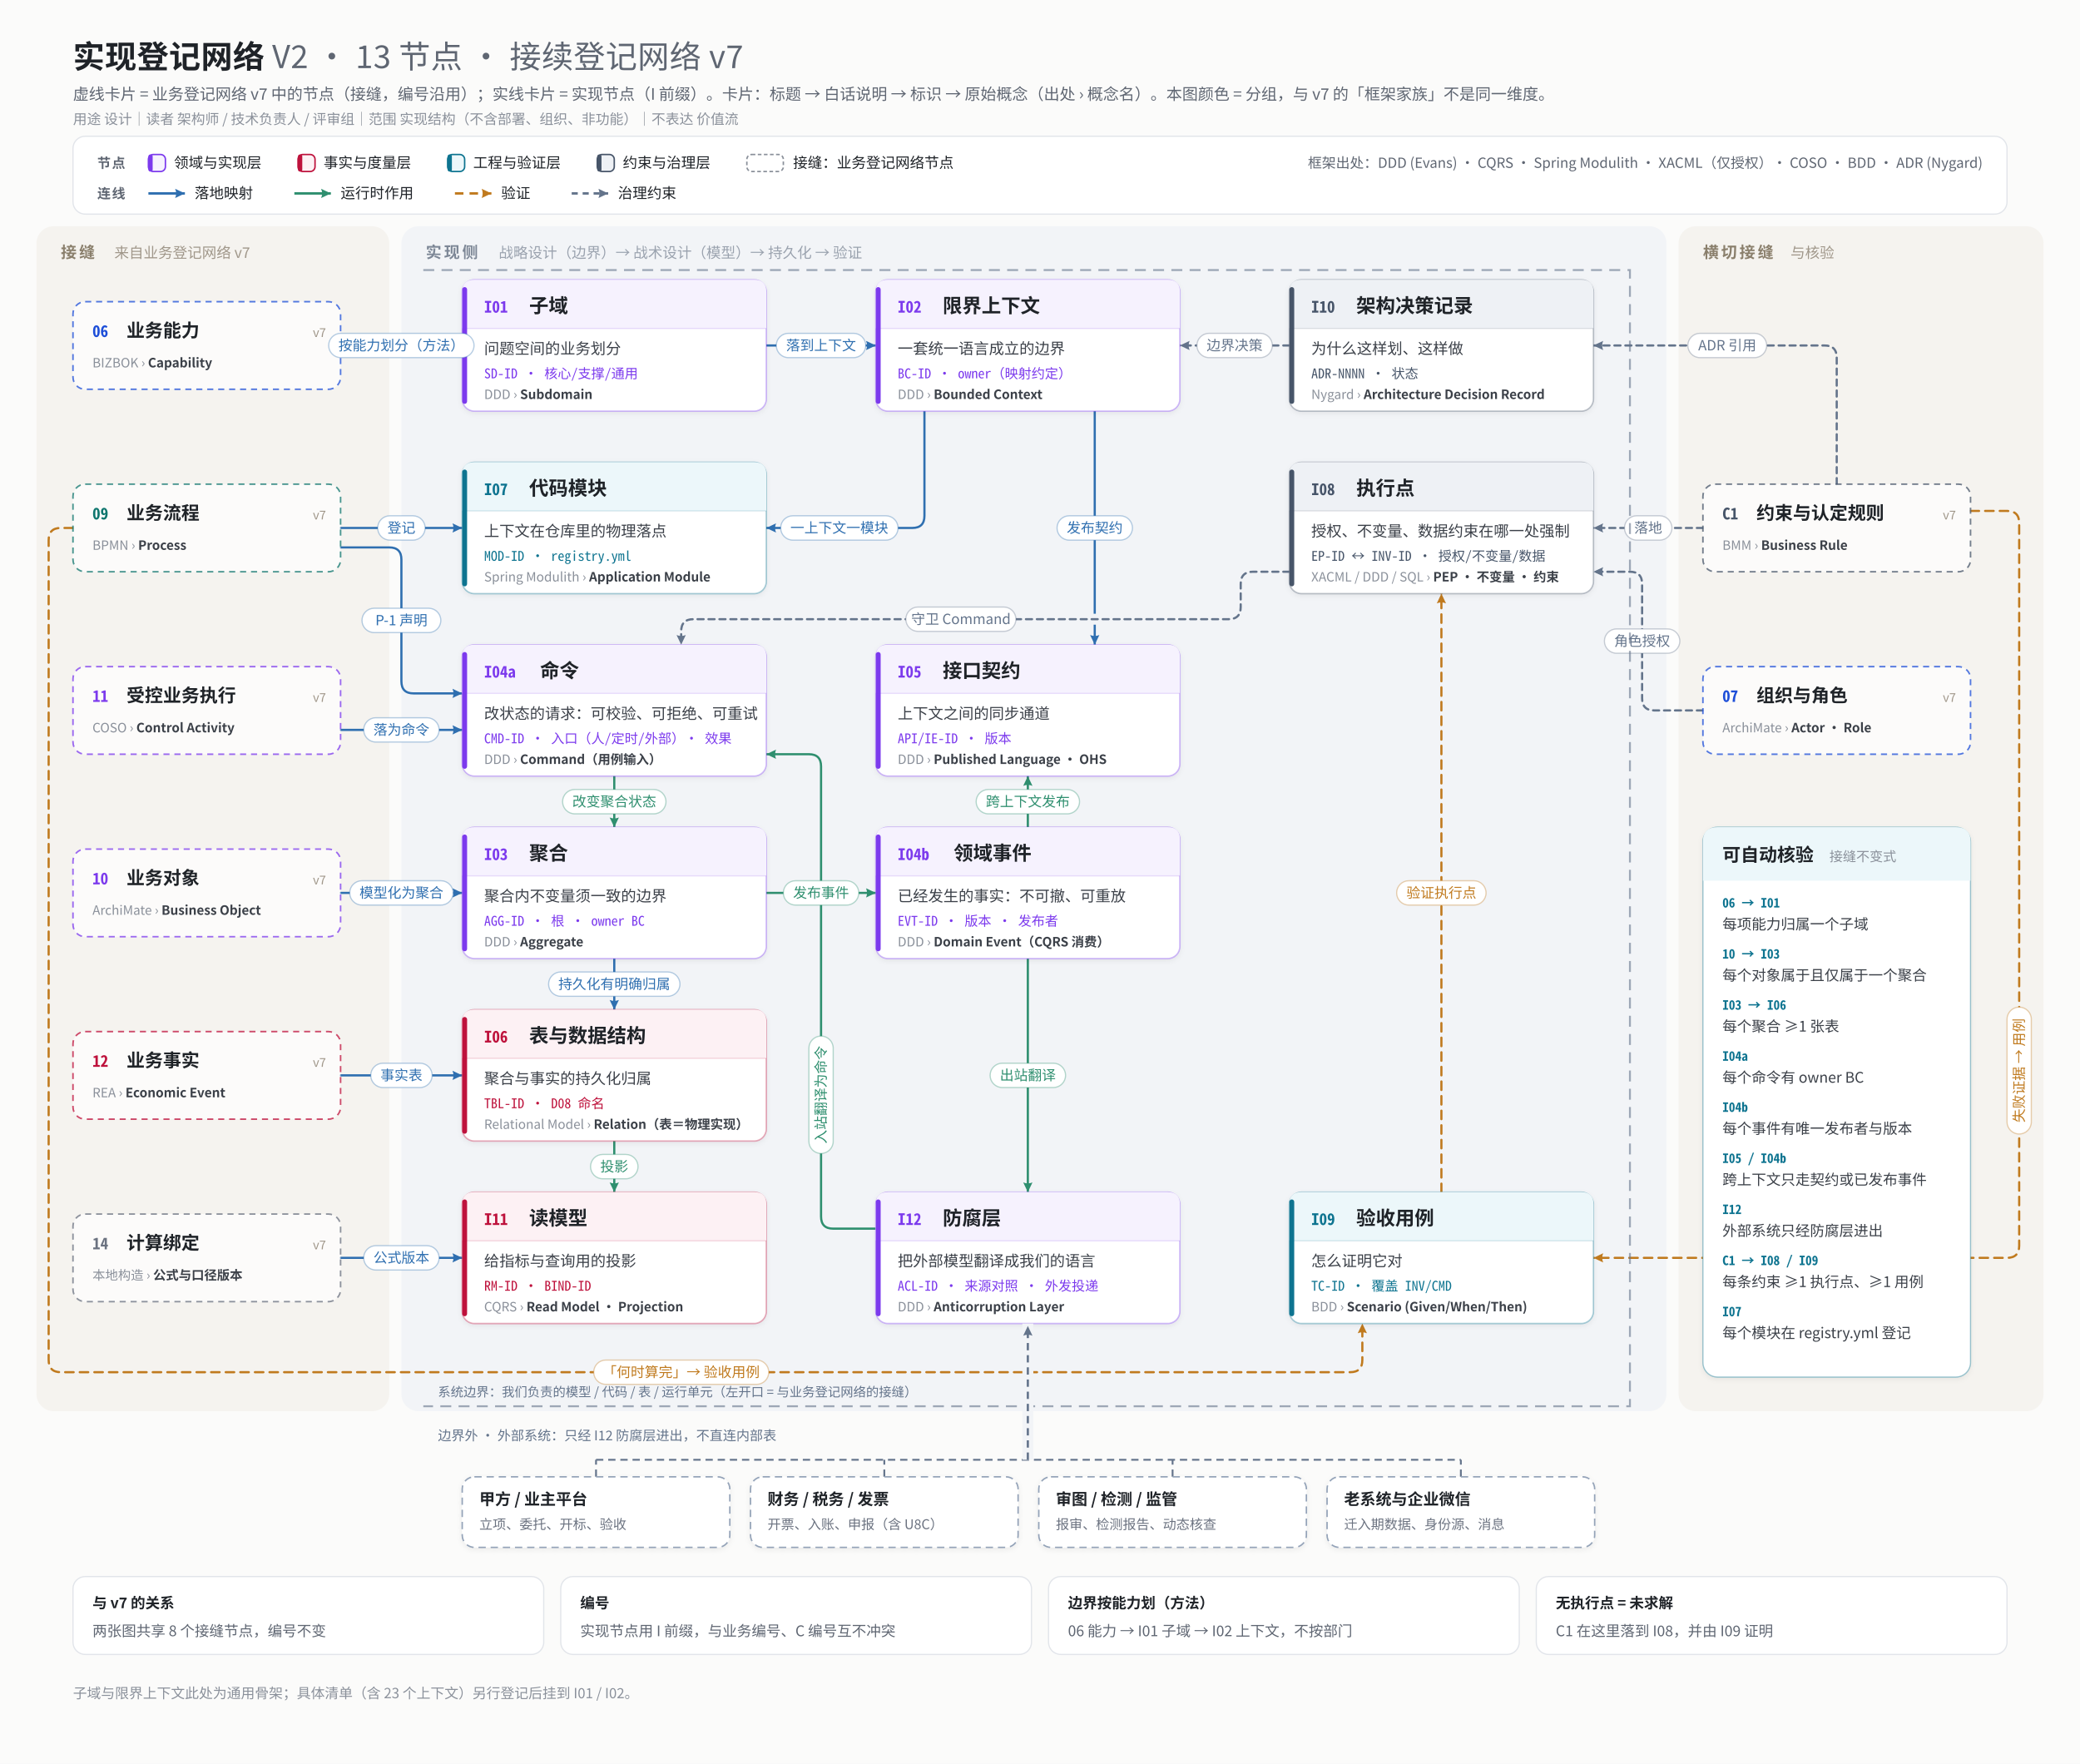
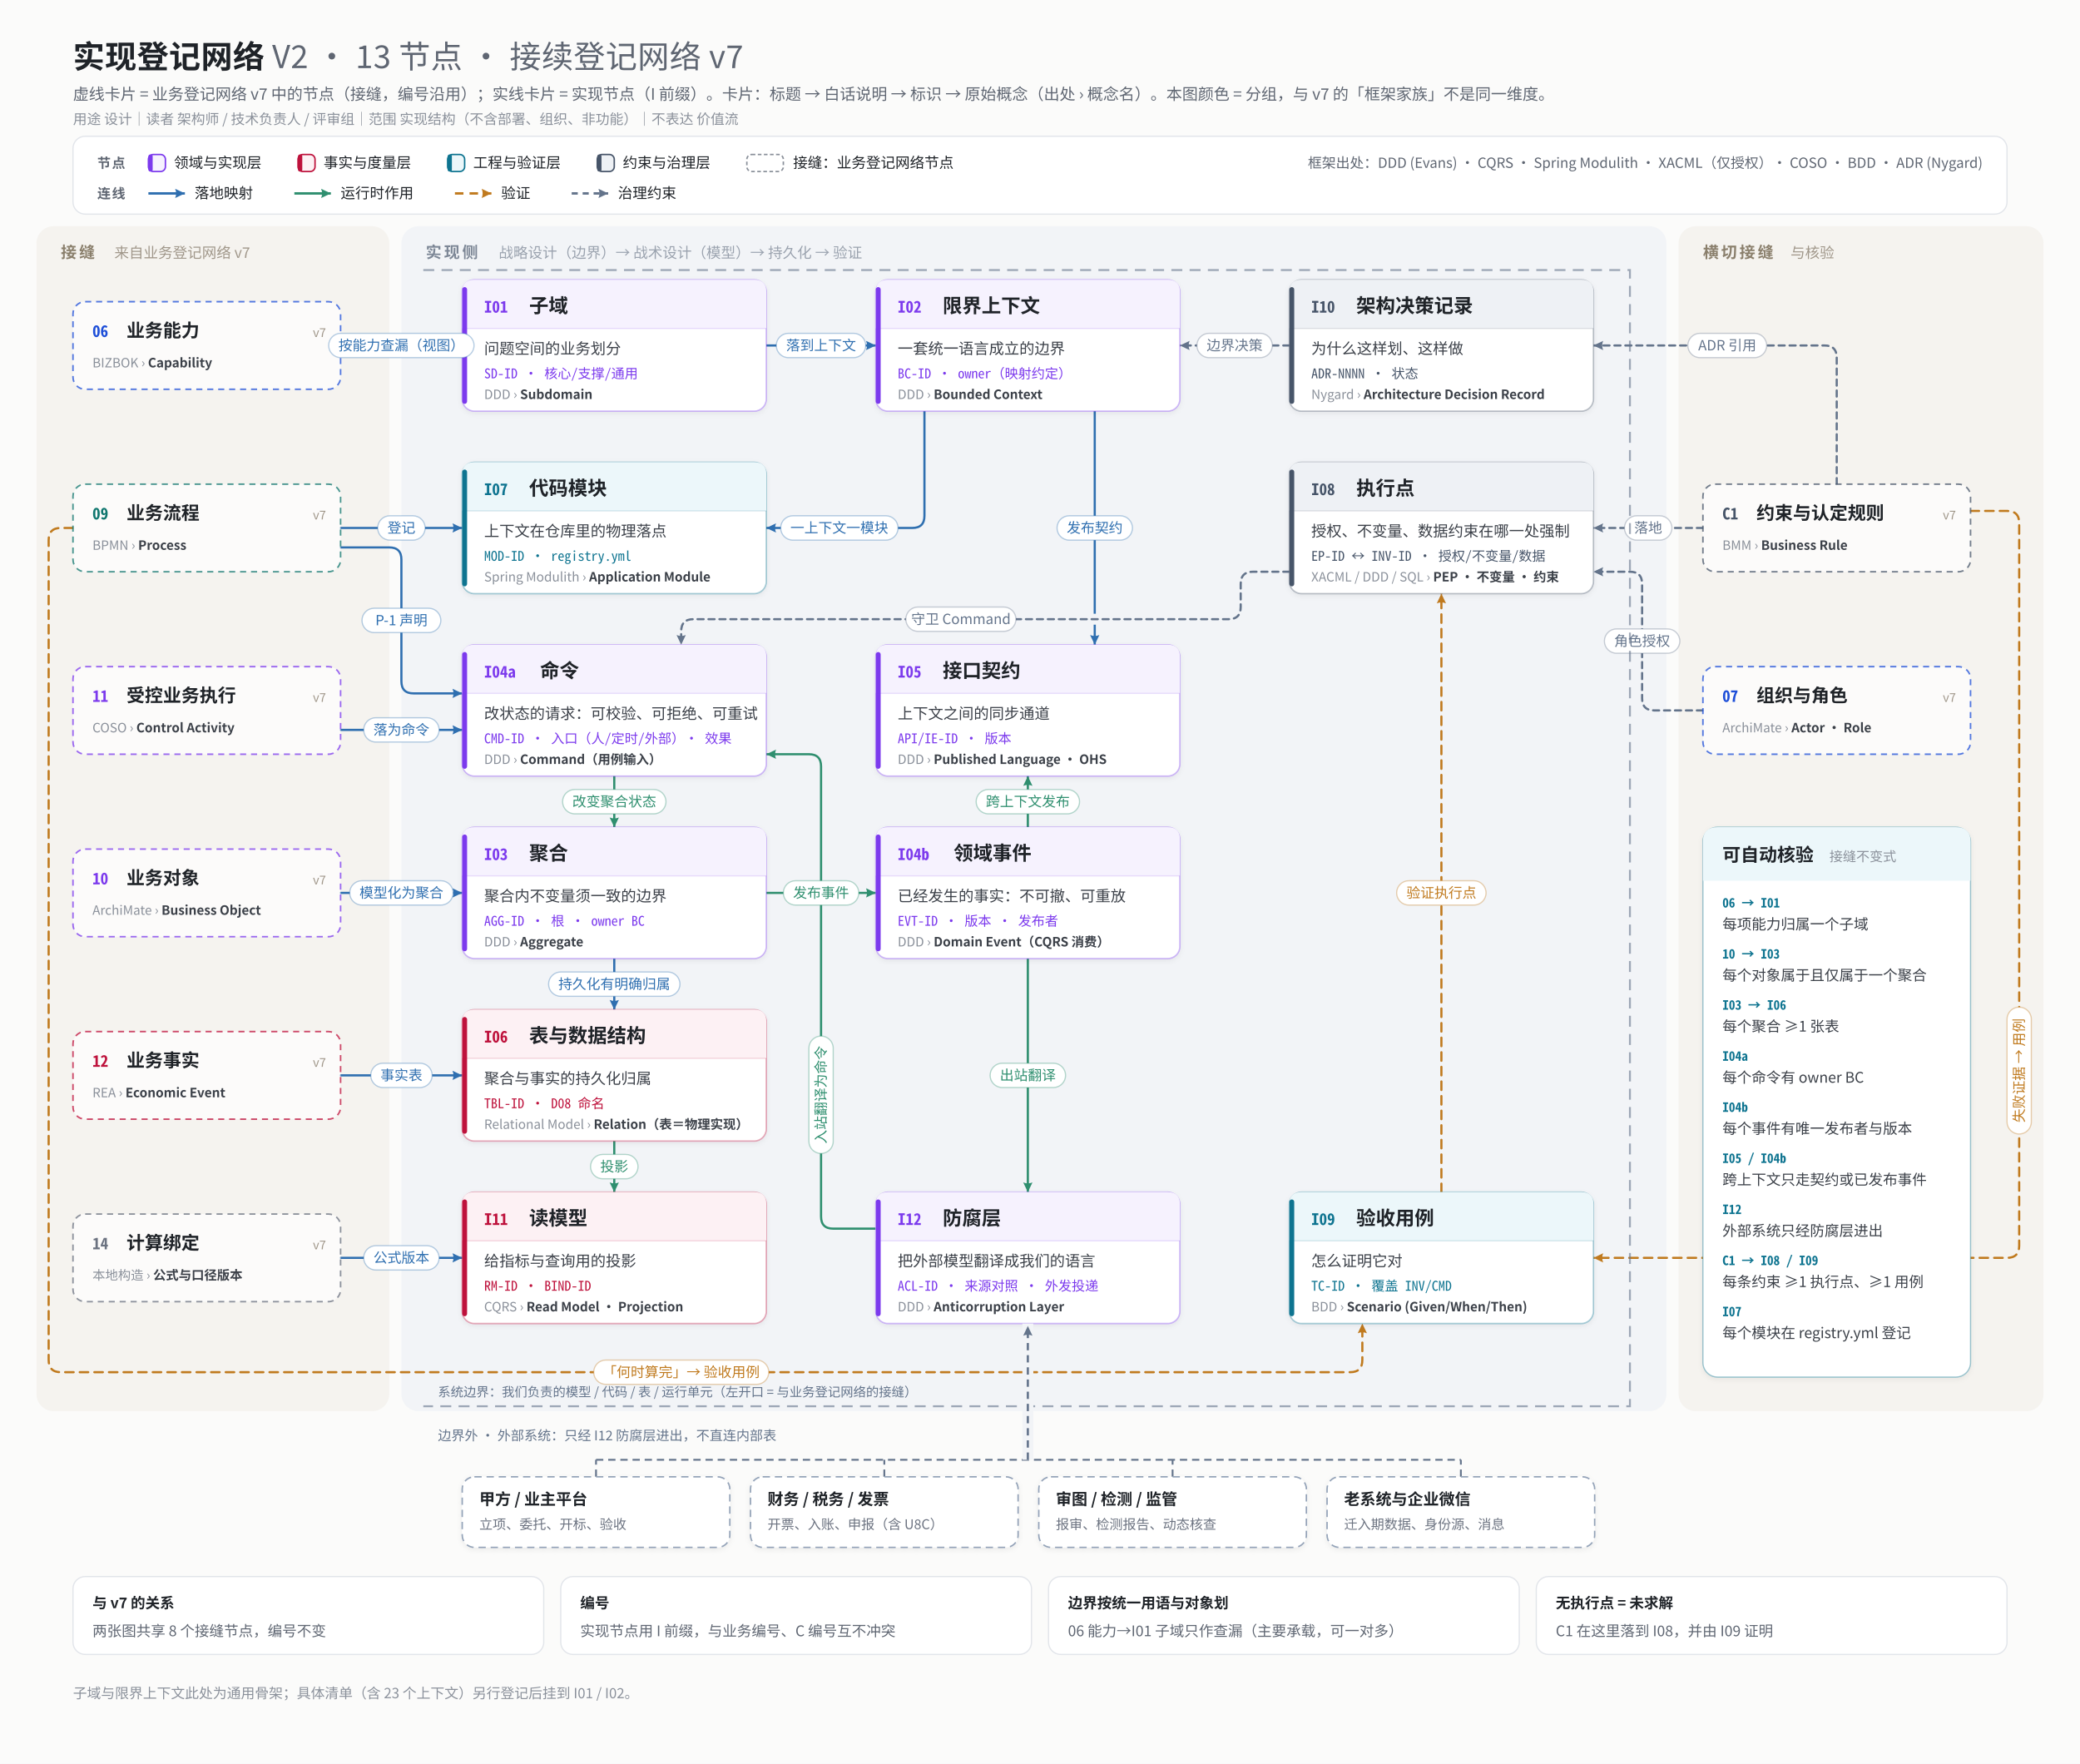
<svg xmlns="http://www.w3.org/2000/svg" width="1710" height="1450" viewBox="0 0 1710 1450" font-family="-apple-system, 'PingFang SC', 'Noto Sans CJK SC', 'Helvetica Neue', Arial, sans-serif">
  <defs>
    <marker id="ar-value" markerWidth="10" markerHeight="10" refX="9" refY="5" orient="auto" markerUnits="userSpaceOnUse">
      <path d="M1,1.2 L9,5 L1,8.8 Q2.6,5 1,1.2 z" fill="#2f6fb0" />
    </marker>
    <marker id="ar-exec" markerWidth="10" markerHeight="10" refX="9" refY="5" orient="auto" markerUnits="userSpaceOnUse">
      <path d="M1,1.2 L9,5 L1,8.8 Q2.6,5 1,1.2 z" fill="#2f8f6f" />
    </marker>
    <marker id="ar-evid" markerWidth="10" markerHeight="10" refX="9" refY="5" orient="auto" markerUnits="userSpaceOnUse">
      <path d="M1,1.2 L9,5 L1,8.8 Q2.6,5 1,1.2 z" fill="#c07a1e" />
    </marker>
    <marker id="ar-gov" markerWidth="10" markerHeight="10" refX="9" refY="5" orient="auto" markerUnits="userSpaceOnUse">
      <path d="M1,1.2 L9,5 L1,8.8 Q2.6,5 1,1.2 z" fill="#64748b" />
    </marker>
    <filter id="sh" x="-10%" y="-10%" width="120%" height="140%">
      <feDropShadow dx="0" dy="1.5" stdDeviation="2.2" flood-color="#1f2328" flood-opacity="0.07" />
    </filter>
  </defs>
  <rect width="1710" height="1450" fill="#fbfbfa" />
  <text x="60" y="56" font-size="26" font-weight="700" fill="#1f2328" letter-spacing="0.3">实现登记网络 <tspan fill="#5f6672" font-weight="500">V2 · 13 节点 · 接续登记网络 v7</tspan>
  </text>
  <text x="60" y="82" font-size="13" fill="#5f6672">虚线卡片 = 业务登记网络 v7 中的节点（接缝，编号沿用）；实线卡片 = 实现节点（I 前缀）。卡片：标题 → 白话说明 → 标识 → 原始概念（出处 › 概念名）。本图颜色 = 分组，与 v7 的「框架家族」不是同一维度。</text>
  <text x="60" y="102" font-size="11.5" fill="#8a909a">用途 设计｜读者 架构师 / 技术负责人 / 评审组｜范围 实现结构（不含部署、组织、非功能）｜不表达 价值流</text>
  <rect x="60" y="112" width="1590" height="64" rx="10" fill="#ffffff" stroke="#e2e5ea" />
  <text x="80" y="138" font-size="11" font-weight="600" fill="#5f6672" letter-spacing="1">节点</text>
  <rect x="122" y="127" width="14" height="14" rx="4" fill="#f6f2fe" stroke="#7c3aed" stroke-width="1.2" />
  <rect x="122" y="127" width="3.5" height="14" rx="1.5" fill="#7c3aed" />
  <text x="143" y="138" font-size="12" fill="#1f2328">领域与实现层</text>
  <rect x="245" y="127" width="14" height="14" rx="4" fill="#fdf1f4" stroke="#be123c" stroke-width="1.2" />
  <rect x="245" y="127" width="3.5" height="14" rx="1.5" fill="#be123c" />
  <text x="266" y="138" font-size="12" fill="#1f2328">事实与度量层</text>
  <rect x="368" y="127" width="14" height="14" rx="4" fill="#ecf7fa" stroke="#0e7490" stroke-width="1.2" />
  <rect x="368" y="127" width="3.5" height="14" rx="1.5" fill="#0e7490" />
  <text x="389" y="138" font-size="12" fill="#1f2328">工程与验证层</text>
  <rect x="491" y="127" width="14" height="14" rx="4" fill="#eef1f5" stroke="#475569" stroke-width="1.2" />
  <rect x="491" y="127" width="3.5" height="14" rx="1.5" fill="#475569" />
  <text x="512" y="138" font-size="12" fill="#1f2328">约束与治理层</text>
  <rect x="614" y="127" width="30" height="14" rx="4" fill="#ffffff" stroke="#8a909a" stroke-width="1.2" stroke-dasharray="3 2" />
  <text x="652" y="138" font-size="12" fill="#1f2328">接缝：业务登记网络节点</text>
  <text x="80" y="163" font-size="11" font-weight="600" fill="#5f6672" letter-spacing="1">连线</text>
  <line x1="122" y1="159" x2="152" y2="159" stroke="#2f6fb0" stroke-width="2" stroke-dasharray="" marker-end="url(#ar-value)" />
  <text x="160" y="163" font-size="12" fill="#1f2328">落地映射</text>
  <line x1="242" y1="159" x2="272" y2="159" stroke="#2f8f6f" stroke-width="2" stroke-dasharray="" marker-end="url(#ar-exec)" />
  <text x="280" y="163" font-size="12" fill="#1f2328">运行时作用</text>
  <line x1="374" y1="159" x2="404" y2="159" stroke="#c07a1e" stroke-width="2" stroke-dasharray="7 5" marker-end="url(#ar-evid)" />
  <text x="412" y="163" font-size="12" fill="#1f2328">验证</text>
  <line x1="470" y1="159" x2="500" y2="159" stroke="#64748b" stroke-width="2" stroke-dasharray="5 4" marker-end="url(#ar-gov)" />
  <text x="508" y="163" font-size="12" fill="#1f2328">治理约束</text>
  <text x="1630" y="138" font-size="11.5" fill="#5f6672" text-anchor="end">框架出处：DDD (Evans) · CQRS · Spring Modulith · XACML（仅授权）· COSO · BDD · ADR (Nygard)</text>
  <rect x="30" y="186" width="290" height="974" rx="14" fill="#f5f3ef" />
  <rect x="330" y="186" width="1040" height="974" rx="14" fill="#f2f4f7" />
  <rect x="1380" y="186" width="300" height="974" rx="14" fill="#f5f3ef" />
  <text x="50" y="212" font-size="13" font-weight="700" fill="#8a7f6c" letter-spacing="2">接缝</text>
  <text x="94" y="212" font-size="12" fill="#a0978a">来自业务登记网络 v7</text>
  <text x="350" y="212" font-size="13" font-weight="700" fill="#7d8796" letter-spacing="2">实现侧</text>
  <text x="410" y="212" font-size="12" fill="#9aa2ae">战略设计（边界）→ 战术设计（模型）→ 持久化 → 验证</text>
  <text x="1400" y="212" font-size="13" font-weight="700" fill="#8a7f6c" letter-spacing="2">横切接缝</text>
  <text x="1472" y="212" font-size="12" fill="#a0978a">与核验</text>
  <path d="M 280 284 L 380 284" fill="none" stroke="#2f6fb0" stroke-width="1.8" stroke-dasharray="" stroke-linecap="round" marker-end="url(#ar-value)" />
  <path d="M 630 284 L 720 284" fill="none" stroke="#2f6fb0" stroke-width="1.8" stroke-dasharray="" stroke-linecap="round" marker-end="url(#ar-value)" />
  <path d="M 1060 284 L 970 284" fill="none" stroke="#64748b" stroke-width="1.8" stroke-dasharray="5 4" stroke-linecap="round" marker-end="url(#ar-gov)" />
  <path d="M 1510 398 L 1510.0 294.0 Q 1510 284 1500.0 284.0 L 1310 284" fill="none" stroke="#64748b" stroke-width="1.8" stroke-dasharray="5 4" stroke-linecap="round" marker-end="url(#ar-gov)" />
  <path d="M 760 338 L 760.0 424.0 Q 760 434 750.0 434.0 L 630 434" fill="none" stroke="#2f6fb0" stroke-width="1.8" stroke-dasharray="" stroke-linecap="round" marker-end="url(#ar-value)" />
  <path d="M 280 434 L 380 434" fill="none" stroke="#2f6fb0" stroke-width="1.8" stroke-dasharray="" stroke-linecap="round" marker-end="url(#ar-value)" />
  <path d="M 900 338 L 900 530" fill="none" stroke="#2f6fb0" stroke-width="1.8" stroke-dasharray="" stroke-linecap="round" marker-end="url(#ar-value)" />
  <path d="M 280 450 L 320.0 450.0 Q 330 450 330.0 460.0 L 330.0 560.0 Q 330 570 340.0 570.0 L 380 570" fill="none" stroke="#2f6fb0" stroke-width="1.8" stroke-dasharray="" stroke-linecap="round" marker-end="url(#ar-value)" />
  <path d="M 280 600 L 380 600" fill="none" stroke="#2f6fb0" stroke-width="1.8" stroke-dasharray="" stroke-linecap="round" marker-end="url(#ar-value)" />
  <path d="M 845 680 L 845 638" fill="none" stroke="#2f8f6f" stroke-width="1.8" stroke-dasharray="" stroke-linecap="round" marker-end="url(#ar-exec)" />
  <path d="M 1060 470 L 1030.0 470.0 Q 1020 470 1020.0 480.0 L 1020.0 499.0 Q 1020 509 1010.0 509.0 L 570.0 509.0 Q 560 509 560.0 519.0 L 560 530" fill="none" stroke="#f2f4f7" stroke-width="9" />
  <path d="M 1060 470 L 1030.0 470.0 Q 1020 470 1020.0 480.0 L 1020.0 499.0 Q 1020 509 1010.0 509.0 L 570.0 509.0 Q 560 509 560.0 519.0 L 560 530" fill="none" stroke="#64748b" stroke-width="1.8" stroke-dasharray="5 4" stroke-linecap="round" marker-end="url(#ar-gov)" />
  <path d="M 1400 434 L 1310 434" fill="none" stroke="#64748b" stroke-width="1.8" stroke-dasharray="5 4" stroke-linecap="round" marker-end="url(#ar-gov)" />
  <path d="M 1400 584 L 1360.0 584.0 Q 1350 584 1350.0 574.0 L 1350.0 480.0 Q 1350 470 1340.0 470.0 L 1310 470" fill="none" stroke="#64748b" stroke-width="1.8" stroke-dasharray="5 4" stroke-linecap="round" marker-end="url(#ar-gov)" />
  <path d="M 505 638 L 505 680" fill="none" stroke="#2f8f6f" stroke-width="1.8" stroke-dasharray="" stroke-linecap="round" marker-end="url(#ar-exec)" />
  <path d="M 280 734 L 380 734" fill="none" stroke="#2f6fb0" stroke-width="1.8" stroke-dasharray="" stroke-linecap="round" marker-end="url(#ar-value)" />
  <path d="M 630 734 L 720 734" fill="none" stroke="#2f8f6f" stroke-width="1.8" stroke-dasharray="" stroke-linecap="round" marker-end="url(#ar-exec)" />
  <path d="M 505 788 L 505 830" fill="none" stroke="#2f6fb0" stroke-width="1.8" stroke-dasharray="" stroke-linecap="round" marker-end="url(#ar-value)" />
  <path d="M 280 884 L 380 884" fill="none" stroke="#2f6fb0" stroke-width="1.8" stroke-dasharray="" stroke-linecap="round" marker-end="url(#ar-value)" />
  <path d="M 505 938 L 505 980" fill="none" stroke="#2f8f6f" stroke-width="1.8" stroke-dasharray="" stroke-linecap="round" marker-end="url(#ar-exec)" />
  <path d="M 280 1034 L 380 1034" fill="none" stroke="#2f6fb0" stroke-width="1.8" stroke-dasharray="" stroke-linecap="round" marker-end="url(#ar-value)" />
  <path d="M 845 788 L 845 980" fill="none" stroke="#2f8f6f" stroke-width="1.8" stroke-dasharray="" stroke-linecap="round" marker-end="url(#ar-exec)" />
  <path d="M 720 1010 L 685.0 1010.0 Q 675 1010 675.0 1000.0 L 675.0 630.0 Q 675 620 665.0 620.0 L 630 620" fill="none" stroke="#f2f4f7" stroke-width="9" />
  <path d="M 720 1010 L 685.0 1010.0 Q 675 1010 675.0 1000.0 L 675.0 630.0 Q 675 620 665.0 620.0 L 630 620" fill="none" stroke="#2f8f6f" stroke-width="1.8" stroke-dasharray="" stroke-linecap="round" marker-end="url(#ar-exec)" />
  <path d="M 1185 980 L 1185 488" fill="none" stroke="#c07a1e" stroke-width="1.8" stroke-dasharray="7 5" stroke-linecap="round" marker-end="url(#ar-evid)" />
  <path d="M 1620 420 L 1650.0 420.0 Q 1660 420 1660.0 430.0 L 1660.0 1024.0 Q 1660 1034 1650.0 1034.0 L 1310 1034" fill="none" stroke="#c07a1e" stroke-width="1.8" stroke-dasharray="7 5" stroke-linecap="round" marker-end="url(#ar-evid)" />
  <path d="M 60 434 L 50.0 434.0 Q 40 434 40.0 444.0 L 40.0 1118.0 Q 40 1128 50.0 1128.0 L 1110.0 1128.0 Q 1120 1128 1120.0 1118.0 L 1120 1088" fill="none" stroke="#c07a1e" stroke-width="1.8" stroke-dasharray="7 5" stroke-linecap="round" marker-end="url(#ar-evid)" />
  <g filter="url(#sh)">
    <rect x="380" y="230" width="250" height="108" rx="10" fill="#ffffff" stroke="#7c3aed" stroke-opacity="0.35" stroke-width="1.2" />
  </g>
  <path d="M 390 230 H 620 Q 630 230 630 240 V 270 H 380 V 240 Q 380 230 390 230 z" fill="#f6f2fe" />
  <rect x="380" y="236" width="4" height="96" rx="2" fill="#7c3aed" />
  <text x="398" y="257" font-size="13" font-weight="700" fill="#7c3aed" font-family="'SF Mono', Menlo, Consolas, 'Noto Sans Mono CJK SC', monospace">I01</text>
  <text x="435" y="257" font-size="16" font-weight="650" fill="#1f2328">子域</text>
  <line x1="380" y1="270" x2="630" y2="270" stroke="#7c3aed" stroke-opacity="0.15" />
  <text x="398" y="291" font-size="12.5" fill="#3b4048">问题空间的业务划分</text>
  <text x="398" y="311" font-size="11" fill="#7c3aed" font-family="'SF Mono', Menlo, Consolas, 'Noto Sans Mono CJK SC', monospace">SD-ID · 核心/支撑/通用</text>
  <text x="398" y="328" font-size="10.5" fill="#8a909a">DDD › <tspan fill="#3b4048" font-weight="600">Subdomain</tspan>
  </text>
  <g filter="url(#sh)">
    <rect x="720" y="230" width="250" height="108" rx="10" fill="#ffffff" stroke="#7c3aed" stroke-opacity="0.35" stroke-width="1.2" />
  </g>
  <path d="M 730 230 H 960 Q 970 230 970 240 V 270 H 720 V 240 Q 720 230 730 230 z" fill="#f6f2fe" />
  <rect x="720" y="236" width="4" height="96" rx="2" fill="#7c3aed" />
  <text x="738" y="257" font-size="13" font-weight="700" fill="#7c3aed" font-family="'SF Mono', Menlo, Consolas, 'Noto Sans Mono CJK SC', monospace">I02</text>
  <text x="775" y="257" font-size="16" font-weight="650" fill="#1f2328">限界上下文</text>
  <line x1="720" y1="270" x2="970" y2="270" stroke="#7c3aed" stroke-opacity="0.15" />
  <text x="738" y="291" font-size="12.5" fill="#3b4048">一套统一语言成立的边界</text>
  <text x="738" y="311" font-size="11" fill="#7c3aed" font-family="'SF Mono', Menlo, Consolas, 'Noto Sans Mono CJK SC', monospace">BC-ID · owner（映射约定）</text>
  <text x="738" y="328" font-size="10.5" fill="#8a909a">DDD › <tspan fill="#3b4048" font-weight="600">Bounded Context</tspan>
  </text>
  <g filter="url(#sh)">
    <rect x="1060" y="230" width="250" height="108" rx="10" fill="#ffffff" stroke="#475569" stroke-opacity="0.35" stroke-width="1.2" />
  </g>
  <path d="M 1070 230 H 1300 Q 1310 230 1310 240 V 270 H 1060 V 240 Q 1060 230 1070 230 z" fill="#eef1f5" />
  <rect x="1060" y="236" width="4" height="96" rx="2" fill="#475569" />
  <text x="1078" y="257" font-size="13" font-weight="700" fill="#475569" font-family="'SF Mono', Menlo, Consolas, 'Noto Sans Mono CJK SC', monospace">I10</text>
  <text x="1115" y="257" font-size="16" font-weight="650" fill="#1f2328">架构决策记录</text>
  <line x1="1060" y1="270" x2="1310" y2="270" stroke="#475569" stroke-opacity="0.15" />
  <text x="1078" y="291" font-size="12.5" fill="#3b4048">为什么这样划、这样做</text>
  <text x="1078" y="311" font-size="11" fill="#475569" font-family="'SF Mono', Menlo, Consolas, 'Noto Sans Mono CJK SC', monospace">ADR-NNNN · 状态</text>
  <text x="1078" y="328" font-size="10.5" fill="#8a909a">Nygard › <tspan fill="#3b4048" font-weight="600">Architecture Decision Record</tspan>
  </text>
  <g filter="url(#sh)">
    <rect x="380" y="380" width="250" height="108" rx="10" fill="#ffffff" stroke="#0e7490" stroke-opacity="0.35" stroke-width="1.2" />
  </g>
  <path d="M 390 380 H 620 Q 630 380 630 390 V 420 H 380 V 390 Q 380 380 390 380 z" fill="#ecf7fa" />
  <rect x="380" y="386" width="4" height="96" rx="2" fill="#0e7490" />
  <text x="398" y="407" font-size="13" font-weight="700" fill="#0e7490" font-family="'SF Mono', Menlo, Consolas, 'Noto Sans Mono CJK SC', monospace">I07</text>
  <text x="435" y="407" font-size="16" font-weight="650" fill="#1f2328">代码模块</text>
  <line x1="380" y1="420" x2="630" y2="420" stroke="#0e7490" stroke-opacity="0.15" />
  <text x="398" y="441" font-size="12.5" fill="#3b4048">上下文在仓库里的物理落点</text>
  <text x="398" y="461" font-size="11" fill="#0e7490" font-family="'SF Mono', Menlo, Consolas, 'Noto Sans Mono CJK SC', monospace">MOD-ID · registry.yml</text>
  <text x="398" y="478" font-size="10.5" fill="#8a909a">Spring Modulith › <tspan fill="#3b4048" font-weight="600">Application Module</tspan>
  </text>
  <g filter="url(#sh)">
    <rect x="1060" y="380" width="250" height="108" rx="10" fill="#ffffff" stroke="#475569" stroke-opacity="0.35" stroke-width="1.2" />
  </g>
  <path d="M 1070 380 H 1300 Q 1310 380 1310 390 V 420 H 1060 V 390 Q 1060 380 1070 380 z" fill="#eef1f5" />
  <rect x="1060" y="386" width="4" height="96" rx="2" fill="#475569" />
  <text x="1078" y="407" font-size="13" font-weight="700" fill="#475569" font-family="'SF Mono', Menlo, Consolas, 'Noto Sans Mono CJK SC', monospace">I08</text>
  <text x="1115" y="407" font-size="16" font-weight="650" fill="#1f2328">执行点</text>
  <line x1="1060" y1="420" x2="1310" y2="420" stroke="#475569" stroke-opacity="0.15" />
  <text x="1078" y="441" font-size="12.5" fill="#3b4048">授权、不变量、数据约束在哪一处强制</text>
  <text x="1078" y="461" font-size="11" fill="#475569" font-family="'SF Mono', Menlo, Consolas, 'Noto Sans Mono CJK SC', monospace">EP-ID ↔ INV-ID · 授权/不变量/数据</text>
  <text x="1078" y="478" font-size="10.5" fill="#8a909a">XACML / DDD / SQL › <tspan fill="#3b4048" font-weight="600">PEP · 不变量 · 约束</tspan>
  </text>
  <g filter="url(#sh)">
    <rect x="380" y="530" width="250" height="108" rx="10" fill="#ffffff" stroke="#7c3aed" stroke-opacity="0.35" stroke-width="1.2" />
  </g>
  <path d="M 390 530 H 620 Q 630 530 630 540 V 570 H 380 V 540 Q 380 530 390 530 z" fill="#f6f2fe" />
  <rect x="380" y="536" width="4" height="96" rx="2" fill="#7c3aed" />
  <text x="398" y="557" font-size="13" font-weight="700" fill="#7c3aed" font-family="'SF Mono', Menlo, Consolas, 'Noto Sans Mono CJK SC', monospace">I04a</text>
  <text x="444" y="557" font-size="16" font-weight="650" fill="#1f2328">命令</text>
  <line x1="380" y1="570" x2="630" y2="570" stroke="#7c3aed" stroke-opacity="0.15" />
  <text x="398" y="591" font-size="12.5" fill="#3b4048">改状态的请求：可校验、可拒绝、可重试</text>
  <text x="398" y="611" font-size="11" fill="#7c3aed" font-family="'SF Mono', Menlo, Consolas, 'Noto Sans Mono CJK SC', monospace">CMD-ID · 入口（人/定时/外部）· 效果</text>
  <text x="398" y="628" font-size="10.5" fill="#8a909a">DDD › <tspan fill="#3b4048" font-weight="600">Command（用例输入）</tspan>
  </text>
  <g filter="url(#sh)">
    <rect x="720" y="530" width="250" height="108" rx="10" fill="#ffffff" stroke="#7c3aed" stroke-opacity="0.35" stroke-width="1.2" />
  </g>
  <path d="M 730 530 H 960 Q 970 530 970 540 V 570 H 720 V 540 Q 720 530 730 530 z" fill="#f6f2fe" />
  <rect x="720" y="536" width="4" height="96" rx="2" fill="#7c3aed" />
  <text x="738" y="557" font-size="13" font-weight="700" fill="#7c3aed" font-family="'SF Mono', Menlo, Consolas, 'Noto Sans Mono CJK SC', monospace">I05</text>
  <text x="775" y="557" font-size="16" font-weight="650" fill="#1f2328">接口契约</text>
  <line x1="720" y1="570" x2="970" y2="570" stroke="#7c3aed" stroke-opacity="0.15" />
  <text x="738" y="591" font-size="12.5" fill="#3b4048">上下文之间的同步通道</text>
  <text x="738" y="611" font-size="11" fill="#7c3aed" font-family="'SF Mono', Menlo, Consolas, 'Noto Sans Mono CJK SC', monospace">API/IE-ID · 版本</text>
  <text x="738" y="628" font-size="10.5" fill="#8a909a">DDD › <tspan fill="#3b4048" font-weight="600">Published Language · OHS</tspan>
  </text>
  <g filter="url(#sh)">
    <rect x="380" y="680" width="250" height="108" rx="10" fill="#ffffff" stroke="#7c3aed" stroke-opacity="0.35" stroke-width="1.2" />
  </g>
  <path d="M 390 680 H 620 Q 630 680 630 690 V 720 H 380 V 690 Q 380 680 390 680 z" fill="#f6f2fe" />
  <rect x="380" y="686" width="4" height="96" rx="2" fill="#7c3aed" />
  <text x="398" y="707" font-size="13" font-weight="700" fill="#7c3aed" font-family="'SF Mono', Menlo, Consolas, 'Noto Sans Mono CJK SC', monospace">I03</text>
  <text x="435" y="707" font-size="16" font-weight="650" fill="#1f2328">聚合</text>
  <line x1="380" y1="720" x2="630" y2="720" stroke="#7c3aed" stroke-opacity="0.15" />
  <text x="398" y="741" font-size="12.5" fill="#3b4048">聚合内不变量须一致的边界</text>
  <text x="398" y="761" font-size="11" fill="#7c3aed" font-family="'SF Mono', Menlo, Consolas, 'Noto Sans Mono CJK SC', monospace">AGG-ID · 根 · owner BC</text>
  <text x="398" y="778" font-size="10.5" fill="#8a909a">DDD › <tspan fill="#3b4048" font-weight="600">Aggregate</tspan>
  </text>
  <g filter="url(#sh)">
    <rect x="720" y="680" width="250" height="108" rx="10" fill="#ffffff" stroke="#7c3aed" stroke-opacity="0.35" stroke-width="1.2" />
  </g>
  <path d="M 730 680 H 960 Q 970 680 970 690 V 720 H 720 V 690 Q 720 680 730 680 z" fill="#f6f2fe" />
  <rect x="720" y="686" width="4" height="96" rx="2" fill="#7c3aed" />
  <text x="738" y="707" font-size="13" font-weight="700" fill="#7c3aed" font-family="'SF Mono', Menlo, Consolas, 'Noto Sans Mono CJK SC', monospace">I04b</text>
  <text x="784" y="707" font-size="16" font-weight="650" fill="#1f2328">领域事件</text>
  <line x1="720" y1="720" x2="970" y2="720" stroke="#7c3aed" stroke-opacity="0.15" />
  <text x="738" y="741" font-size="12.5" fill="#3b4048">已经发生的事实：不可撤、可重放</text>
  <text x="738" y="761" font-size="11" fill="#7c3aed" font-family="'SF Mono', Menlo, Consolas, 'Noto Sans Mono CJK SC', monospace">EVT-ID · 版本 · 发布者</text>
  <text x="738" y="778" font-size="10.5" fill="#8a909a">DDD › <tspan fill="#3b4048" font-weight="600">Domain Event（CQRS 消费）</tspan>
  </text>
  <g filter="url(#sh)">
    <rect x="380" y="830" width="250" height="108" rx="10" fill="#ffffff" stroke="#be123c" stroke-opacity="0.35" stroke-width="1.2" />
  </g>
  <path d="M 390 830 H 620 Q 630 830 630 840 V 870 H 380 V 840 Q 380 830 390 830 z" fill="#fdf1f4" />
  <rect x="380" y="836" width="4" height="96" rx="2" fill="#be123c" />
  <text x="398" y="857" font-size="13" font-weight="700" fill="#be123c" font-family="'SF Mono', Menlo, Consolas, 'Noto Sans Mono CJK SC', monospace">I06</text>
  <text x="435" y="857" font-size="16" font-weight="650" fill="#1f2328">表与数据结构</text>
  <line x1="380" y1="870" x2="630" y2="870" stroke="#be123c" stroke-opacity="0.15" />
  <text x="398" y="891" font-size="12.5" fill="#3b4048">聚合与事实的持久化归属</text>
  <text x="398" y="911" font-size="11" fill="#be123c" font-family="'SF Mono', Menlo, Consolas, 'Noto Sans Mono CJK SC', monospace">TBL-ID · D08 命名</text>
  <text x="398" y="928" font-size="10.5" fill="#8a909a">Relational Model › <tspan fill="#3b4048" font-weight="600">Relation（表＝物理实现）</tspan>
  </text>
  <g filter="url(#sh)">
    <rect x="380" y="980" width="250" height="108" rx="10" fill="#ffffff" stroke="#be123c" stroke-opacity="0.35" stroke-width="1.2" />
  </g>
  <path d="M 390 980 H 620 Q 630 980 630 990 V 1020 H 380 V 990 Q 380 980 390 980 z" fill="#fdf1f4" />
  <rect x="380" y="986" width="4" height="96" rx="2" fill="#be123c" />
  <text x="398" y="1007" font-size="13" font-weight="700" fill="#be123c" font-family="'SF Mono', Menlo, Consolas, 'Noto Sans Mono CJK SC', monospace">I11</text>
  <text x="435" y="1007" font-size="16" font-weight="650" fill="#1f2328">读模型</text>
  <line x1="380" y1="1020" x2="630" y2="1020" stroke="#be123c" stroke-opacity="0.15" />
  <text x="398" y="1041" font-size="12.5" fill="#3b4048">给指标与查询用的投影</text>
  <text x="398" y="1061" font-size="11" fill="#be123c" font-family="'SF Mono', Menlo, Consolas, 'Noto Sans Mono CJK SC', monospace">RM-ID · BIND-ID</text>
  <text x="398" y="1078" font-size="10.5" fill="#8a909a">CQRS › <tspan fill="#3b4048" font-weight="600">Read Model · Projection</tspan>
  </text>
  <g filter="url(#sh)">
    <rect x="720" y="980" width="250" height="108" rx="10" fill="#ffffff" stroke="#7c3aed" stroke-opacity="0.35" stroke-width="1.2" />
  </g>
  <path d="M 730 980 H 960 Q 970 980 970 990 V 1020 H 720 V 990 Q 720 980 730 980 z" fill="#f6f2fe" />
  <rect x="720" y="986" width="4" height="96" rx="2" fill="#7c3aed" />
  <text x="738" y="1007" font-size="13" font-weight="700" fill="#7c3aed" font-family="'SF Mono', Menlo, Consolas, 'Noto Sans Mono CJK SC', monospace">I12</text>
  <text x="775" y="1007" font-size="16" font-weight="650" fill="#1f2328">防腐层</text>
  <line x1="720" y1="1020" x2="970" y2="1020" stroke="#7c3aed" stroke-opacity="0.15" />
  <text x="738" y="1041" font-size="12.5" fill="#3b4048">把外部模型翻译成我们的语言</text>
  <text x="738" y="1061" font-size="11" fill="#7c3aed" font-family="'SF Mono', Menlo, Consolas, 'Noto Sans Mono CJK SC', monospace">ACL-ID · 来源对照 · 外发投递</text>
  <text x="738" y="1078" font-size="10.5" fill="#8a909a">DDD › <tspan fill="#3b4048" font-weight="600">Anticorruption Layer</tspan>
  </text>
  <g filter="url(#sh)">
    <rect x="1060" y="980" width="250" height="108" rx="10" fill="#ffffff" stroke="#0e7490" stroke-opacity="0.35" stroke-width="1.2" />
  </g>
  <path d="M 1070 980 H 1300 Q 1310 980 1310 990 V 1020 H 1060 V 990 Q 1060 980 1070 980 z" fill="#ecf7fa" />
  <rect x="1060" y="986" width="4" height="96" rx="2" fill="#0e7490" />
  <text x="1078" y="1007" font-size="13" font-weight="700" fill="#0e7490" font-family="'SF Mono', Menlo, Consolas, 'Noto Sans Mono CJK SC', monospace">I09</text>
  <text x="1115" y="1007" font-size="16" font-weight="650" fill="#1f2328">验收用例</text>
  <line x1="1060" y1="1020" x2="1310" y2="1020" stroke="#0e7490" stroke-opacity="0.15" />
  <text x="1078" y="1041" font-size="12.5" fill="#3b4048">怎么证明它对</text>
  <text x="1078" y="1061" font-size="11" fill="#0e7490" font-family="'SF Mono', Menlo, Consolas, 'Noto Sans Mono CJK SC', monospace">TC-ID · 覆盖 INV/CMD</text>
  <text x="1078" y="1078" font-size="10.5" fill="#8a909a">BDD › <tspan fill="#3b4048" font-weight="600">Scenario (Given/When/Then)</tspan>
  </text>
  <rect x="60" y="248" width="220" height="72" rx="10" fill="#ffffff" fill-opacity="0.7" stroke="#1d4ed8" stroke-opacity="0.75" stroke-width="1.3" stroke-dasharray="5 4" />
  <text x="76" y="277" font-size="13" font-weight="700" fill="#1d4ed8" font-family="'SF Mono', Menlo, Consolas, 'Noto Sans Mono CJK SC', monospace">06</text>
  <text x="104" y="277" font-size="15" font-weight="650" fill="#1f2328">业务能力</text>
  <text x="76" y="302" font-size="10.5" fill="#8a909a">BIZBOK › <tspan fill="#3b4048" font-weight="600">Capability</tspan>
  </text>
  <text x="268" y="277" font-size="10" fill="#a0978a" text-anchor="end">v7</text>
  <rect x="60" y="398" width="220" height="72" rx="10" fill="#ffffff" fill-opacity="0.7" stroke="#0f766e" stroke-opacity="0.75" stroke-width="1.3" stroke-dasharray="5 4" />
  <text x="76" y="427" font-size="13" font-weight="700" fill="#0f766e" font-family="'SF Mono', Menlo, Consolas, 'Noto Sans Mono CJK SC', monospace">09</text>
  <text x="104" y="427" font-size="15" font-weight="650" fill="#1f2328">业务流程</text>
  <text x="76" y="452" font-size="10.5" fill="#8a909a">BPMN › <tspan fill="#3b4048" font-weight="600">Process</tspan>
  </text>
  <text x="268" y="427" font-size="10" fill="#a0978a" text-anchor="end">v7</text>
  <rect x="60" y="548" width="220" height="72" rx="10" fill="#ffffff" fill-opacity="0.7" stroke="#7c3aed" stroke-opacity="0.75" stroke-width="1.3" stroke-dasharray="5 4" />
  <text x="76" y="577" font-size="13" font-weight="700" fill="#7c3aed" font-family="'SF Mono', Menlo, Consolas, 'Noto Sans Mono CJK SC', monospace">11</text>
  <text x="104" y="577" font-size="15" font-weight="650" fill="#1f2328">受控业务执行</text>
  <text x="76" y="602" font-size="10.5" fill="#8a909a">COSO › <tspan fill="#3b4048" font-weight="600">Control Activity</tspan>
  </text>
  <text x="268" y="577" font-size="10" fill="#a0978a" text-anchor="end">v7</text>
  <rect x="60" y="698" width="220" height="72" rx="10" fill="#ffffff" fill-opacity="0.7" stroke="#7c3aed" stroke-opacity="0.75" stroke-width="1.3" stroke-dasharray="5 4" />
  <text x="76" y="727" font-size="13" font-weight="700" fill="#7c3aed" font-family="'SF Mono', Menlo, Consolas, 'Noto Sans Mono CJK SC', monospace">10</text>
  <text x="104" y="727" font-size="15" font-weight="650" fill="#1f2328">业务对象</text>
  <text x="76" y="752" font-size="10.5" fill="#8a909a">ArchiMate › <tspan fill="#3b4048" font-weight="600">Business Object</tspan>
  </text>
  <text x="268" y="727" font-size="10" fill="#a0978a" text-anchor="end">v7</text>
  <rect x="60" y="848" width="220" height="72" rx="10" fill="#ffffff" fill-opacity="0.7" stroke="#be123c" stroke-opacity="0.75" stroke-width="1.3" stroke-dasharray="5 4" />
  <text x="76" y="877" font-size="13" font-weight="700" fill="#be123c" font-family="'SF Mono', Menlo, Consolas, 'Noto Sans Mono CJK SC', monospace">12</text>
  <text x="104" y="877" font-size="15" font-weight="650" fill="#1f2328">业务事实</text>
  <text x="76" y="902" font-size="10.5" fill="#8a909a">REA › <tspan fill="#3b4048" font-weight="600">Economic Event</tspan>
  </text>
  <text x="268" y="877" font-size="10" fill="#a0978a" text-anchor="end">v7</text>
  <rect x="60" y="998" width="220" height="72" rx="10" fill="#ffffff" fill-opacity="0.7" stroke="#6b7280" stroke-opacity="0.75" stroke-width="1.3" stroke-dasharray="5 4" />
  <text x="76" y="1027" font-size="13" font-weight="700" fill="#6b7280" font-family="'SF Mono', Menlo, Consolas, 'Noto Sans Mono CJK SC', monospace">14</text>
  <text x="104" y="1027" font-size="15" font-weight="650" fill="#1f2328">计算绑定</text>
  <text x="76" y="1052" font-size="10.5" fill="#8a909a">本地构造 › <tspan fill="#3b4048" font-weight="600">公式与口径版本</tspan>
  </text>
  <text x="268" y="1027" font-size="10" fill="#a0978a" text-anchor="end">v7</text>
  <rect x="1400" y="398" width="220" height="72" rx="10" fill="#ffffff" fill-opacity="0.7" stroke="#475569" stroke-opacity="0.75" stroke-width="1.3" stroke-dasharray="5 4" />
  <text x="1416" y="427" font-size="13" font-weight="700" fill="#475569" font-family="'SF Mono', Menlo, Consolas, 'Noto Sans Mono CJK SC', monospace">C1</text>
  <text x="1444" y="427" font-size="15" font-weight="650" fill="#1f2328">约束与认定规则</text>
  <text x="1416" y="452" font-size="10.5" fill="#8a909a">BMM › <tspan fill="#3b4048" font-weight="600">Business Rule</tspan>
  </text>
  <text x="1608" y="427" font-size="10" fill="#a0978a" text-anchor="end">v7</text>
  <rect x="1400" y="548" width="220" height="72" rx="10" fill="#ffffff" fill-opacity="0.7" stroke="#1d4ed8" stroke-opacity="0.75" stroke-width="1.3" stroke-dasharray="5 4" />
  <text x="1416" y="577" font-size="13" font-weight="700" fill="#1d4ed8" font-family="'SF Mono', Menlo, Consolas, 'Noto Sans Mono CJK SC', monospace">07</text>
  <text x="1444" y="577" font-size="15" font-weight="650" fill="#1f2328">组织与角色</text>
  <text x="1416" y="602" font-size="10.5" fill="#8a909a">ArchiMate › <tspan fill="#3b4048" font-weight="600">Actor · Role</tspan>
  </text>
  <text x="1608" y="577" font-size="10" fill="#a0978a" text-anchor="end">v7</text>
  <g>
    <rect x="270.2" y="274.0" width="119.5" height="20" rx="10" fill="#ffffff" stroke="#2f6fb0" stroke-opacity="0.35" />
-     <text x="330.0" y="288.0" font-size="11.5" fill="#2f6fb0" text-anchor="middle" font-weight="500">按能力划分（方法）</text>
+     <text x="330.0" y="288.0" font-size="11.5" fill="#2f6fb0" text-anchor="middle" font-weight="500">按能力查漏（视图）</text>
  </g>
  <g>
    <rect x="638.2" y="274.0" width="73.5" height="20" rx="10" fill="#ffffff" stroke="#2f6fb0" stroke-opacity="0.35" />
    <text x="675.0" y="288.0" font-size="11.5" fill="#2f6fb0" text-anchor="middle" font-weight="500">落到上下文</text>
  </g>
  <g>
    <rect x="984.0" y="274.0" width="62.0" height="20" rx="10" fill="#ffffff" stroke="#64748b" stroke-opacity="0.35" />
    <text x="1015.0" y="288.0" font-size="11.5" fill="#64748b" text-anchor="middle" font-weight="500">边界决策</text>
  </g>
  <g>
    <rect x="1387.6" y="274" width="64.8" height="20" rx="10" fill="#ffffff" stroke="#64748b" stroke-opacity="0.35" />
    <text x="1420" y="288" font-size="11.5" fill="#64748b" text-anchor="middle" font-weight="500">ADR 引用</text>
  </g>
  <g>
    <rect x="641.8" y="424" width="96.5" height="20" rx="10" fill="#ffffff" stroke="#2f6fb0" stroke-opacity="0.35" />
    <text x="690" y="438" font-size="11.5" fill="#2f6fb0" text-anchor="middle" font-weight="500">一上下文一模块</text>
  </g>
  <g>
    <rect x="310.5" y="424.0" width="39.0" height="20" rx="10" fill="#ffffff" stroke="#2f6fb0" stroke-opacity="0.35" />
    <text x="330.0" y="438.0" font-size="11.5" fill="#2f6fb0" text-anchor="middle" font-weight="500">登记</text>
  </g>
  <g>
    <rect x="869.0" y="424.0" width="62.0" height="20" rx="10" fill="#ffffff" stroke="#2f6fb0" stroke-opacity="0.35" />
    <text x="900.0" y="438.0" font-size="11.5" fill="#2f6fb0" text-anchor="middle" font-weight="500">发布契约</text>
  </g>
  <g>
    <rect x="297.6" y="500" width="64.8" height="20" rx="10" fill="#ffffff" stroke="#2f6fb0" stroke-opacity="0.35" />
    <text x="330" y="514" font-size="11.5" fill="#2f6fb0" text-anchor="middle" font-weight="500">P-1 声明</text>
  </g>
  <g>
    <rect x="299.0" y="590.0" width="62.0" height="20" rx="10" fill="#ffffff" stroke="#2f6fb0" stroke-opacity="0.35" />
    <text x="330.0" y="604.0" font-size="11.5" fill="#2f6fb0" text-anchor="middle" font-weight="500">落为命令</text>
  </g>
  <g>
    <rect x="802.5" y="649" width="85.0" height="20" rx="10" fill="#ffffff" stroke="#2f8f6f" stroke-opacity="0.35" />
    <text x="845" y="663" font-size="11.5" fill="#2f8f6f" text-anchor="middle" font-weight="500">跨上下文发布</text>
  </g>
  <g>
    <rect x="744.7" y="499" width="90.5" height="20" rx="10" fill="#ffffff" stroke="#64748b" stroke-opacity="0.35" />
    <text x="790" y="513" font-size="11.5" fill="#64748b" text-anchor="middle" font-weight="500">守卫 Command</text>
  </g>
  <g>
    <rect x="1335.5" y="424.0" width="39.0" height="20" rx="10" fill="#ffffff" stroke="#64748b" stroke-opacity="0.35" />
    <text x="1355.0" y="438.0" font-size="11.5" fill="#64748b" text-anchor="middle" font-weight="500">落地</text>
  </g>
  <g>
    <rect x="1319.0" y="517" width="62.0" height="20" rx="10" fill="#ffffff" stroke="#64748b" stroke-opacity="0.35" />
    <text x="1350" y="531" font-size="11.5" fill="#64748b" text-anchor="middle" font-weight="500">角色授权</text>
  </g>
  <g>
    <rect x="462.5" y="649.0" width="85.0" height="20" rx="10" fill="#ffffff" stroke="#2f8f6f" stroke-opacity="0.35" />
    <text x="505.0" y="663.0" font-size="11.5" fill="#2f8f6f" text-anchor="middle" font-weight="500">改变聚合状态</text>
  </g>
  <g>
    <rect x="287.5" y="724.0" width="85.0" height="20" rx="10" fill="#ffffff" stroke="#2f6fb0" stroke-opacity="0.35" />
    <text x="330.0" y="738.0" font-size="11.5" fill="#2f6fb0" text-anchor="middle" font-weight="500">模型化为聚合</text>
  </g>
  <g>
    <rect x="644.0" y="724.0" width="62.0" height="20" rx="10" fill="#ffffff" stroke="#2f8f6f" stroke-opacity="0.35" />
    <text x="675.0" y="738.0" font-size="11.5" fill="#2f8f6f" text-anchor="middle" font-weight="500">发布事件</text>
  </g>
  <g>
    <rect x="451.0" y="799.0" width="108.0" height="20" rx="10" fill="#ffffff" stroke="#2f6fb0" stroke-opacity="0.35" />
    <text x="505.0" y="813.0" font-size="11.5" fill="#2f6fb0" text-anchor="middle" font-weight="500">持久化有明确归属</text>
  </g>
  <g>
    <rect x="304.8" y="874.0" width="50.5" height="20" rx="10" fill="#ffffff" stroke="#2f6fb0" stroke-opacity="0.35" />
    <text x="330.0" y="888.0" font-size="11.5" fill="#2f6fb0" text-anchor="middle" font-weight="500">事实表</text>
  </g>
  <g>
    <rect x="485.5" y="949.0" width="39.0" height="20" rx="10" fill="#ffffff" stroke="#2f8f6f" stroke-opacity="0.35" />
    <text x="505.0" y="963.0" font-size="11.5" fill="#2f8f6f" text-anchor="middle" font-weight="500">投影</text>
  </g>
  <g>
    <rect x="299.0" y="1024.0" width="62.0" height="20" rx="10" fill="#ffffff" stroke="#2f6fb0" stroke-opacity="0.35" />
    <text x="330.0" y="1038.0" font-size="11.5" fill="#2f6fb0" text-anchor="middle" font-weight="500">公式版本</text>
  </g>
  <g>
    <rect x="814.0" y="874" width="62.0" height="20" rx="10" fill="#ffffff" stroke="#2f8f6f" stroke-opacity="0.35" />
    <text x="845" y="888" font-size="11.5" fill="#2f8f6f" text-anchor="middle" font-weight="500">出站翻译</text>
  </g>
  <g transform="rotate(-90 675 900)">
    <rect x="626.8" y="890" width="96.5" height="20" rx="10" fill="#ffffff" stroke="#2f8f6f" stroke-opacity="0.35" />
    <text x="675" y="904" font-size="11.5" fill="#2f8f6f" text-anchor="middle" font-weight="500">入站翻译为命令</text>
  </g>
  <g>
    <rect x="1148.2" y="724" width="73.5" height="20" rx="10" fill="#ffffff" stroke="#c07a1e" stroke-opacity="0.35" />
    <text x="1185" y="738" font-size="11.5" fill="#c07a1e" text-anchor="middle" font-weight="500">验证执行点</text>
  </g>
  <g transform="rotate(-90 1660 880)">
    <rect x="1607.8" y="870" width="104.3" height="20" rx="10" fill="#ffffff" stroke="#c07a1e" stroke-opacity="0.35" />
    <text x="1660" y="884" font-size="11.5" fill="#c07a1e" text-anchor="middle" font-weight="500">失败证据 → 用例</text>
  </g>
  <g>
    <rect x="488.1" y="1118" width="143.9" height="20" rx="10" fill="#ffffff" stroke="#c07a1e" stroke-opacity="0.35" />
    <text x="560" y="1132" font-size="11.5" fill="#c07a1e" text-anchor="middle" font-weight="500">「何时算完」→ 验收用例</text>
  </g>
  <g filter="url(#sh)">
    <rect x="1400" y="680" width="220" height="452" rx="12" fill="#ffffff" stroke="#0e7490" stroke-opacity="0.4" />
  </g>
  <path d="M 1412 680 H 1608 Q 1620 680 1620 692 V 724 H 1400 V 692 Q 1400 680 1412 680 z" fill="#ecf7fa" />
  <text x="1416" y="708" font-size="15" font-weight="650" fill="#1f2328">可自动核验</text>
  <text x="1504" y="708" font-size="11" fill="#8a909a">接缝不变式</text>
  <text x="1416" y="746" font-size="10.5" font-weight="700" fill="#0e7490" font-family="'SF Mono', Menlo, Consolas, 'Noto Sans Mono CJK SC', monospace">06 → I01</text>
  <text x="1416" y="764" font-size="12" fill="#3b4048">每项能力归属一个子域</text>
  <text x="1416" y="788" font-size="10.5" font-weight="700" fill="#0e7490" font-family="'SF Mono', Menlo, Consolas, 'Noto Sans Mono CJK SC', monospace">10 → I03</text>
  <text x="1416" y="806" font-size="12" fill="#3b4048">每个对象属于且仅属于一个聚合</text>
  <text x="1416" y="830" font-size="10.5" font-weight="700" fill="#0e7490" font-family="'SF Mono', Menlo, Consolas, 'Noto Sans Mono CJK SC', monospace">I03 → I06</text>
  <text x="1416" y="848" font-size="12" fill="#3b4048">每个聚合 ≥1 张表</text>
  <text x="1416" y="872" font-size="10.5" font-weight="700" fill="#0e7490" font-family="'SF Mono', Menlo, Consolas, 'Noto Sans Mono CJK SC', monospace">I04a</text>
  <text x="1416" y="890" font-size="12" fill="#3b4048">每个命令有 owner BC</text>
  <text x="1416" y="914" font-size="10.5" font-weight="700" fill="#0e7490" font-family="'SF Mono', Menlo, Consolas, 'Noto Sans Mono CJK SC', monospace">I04b</text>
  <text x="1416" y="932" font-size="12" fill="#3b4048">每个事件有唯一发布者与版本</text>
  <text x="1416" y="956" font-size="10.5" font-weight="700" fill="#0e7490" font-family="'SF Mono', Menlo, Consolas, 'Noto Sans Mono CJK SC', monospace">I05 / I04b</text>
  <text x="1416" y="974" font-size="12" fill="#3b4048">跨上下文只走契约或已发布事件</text>
  <text x="1416" y="998" font-size="10.5" font-weight="700" fill="#0e7490" font-family="'SF Mono', Menlo, Consolas, 'Noto Sans Mono CJK SC', monospace">I12</text>
  <text x="1416" y="1016" font-size="12" fill="#3b4048">外部系统只经防腐层进出</text>
  <text x="1416" y="1040" font-size="10.5" font-weight="700" fill="#0e7490" font-family="'SF Mono', Menlo, Consolas, 'Noto Sans Mono CJK SC', monospace">C1 → I08 / I09</text>
  <text x="1416" y="1058" font-size="12" fill="#3b4048">每条约束 ≥1 执行点、≥1 用例</text>
  <text x="1416" y="1082" font-size="10.5" font-weight="700" fill="#0e7490" font-family="'SF Mono', Menlo, Consolas, 'Noto Sans Mono CJK SC', monospace">I07</text>
  <text x="1416" y="1100" font-size="12" fill="#3b4048">每个模块在 registry.yml 登记</text>
  <path d="M 348 222 H 1340 V 1156 H 348" fill="none" stroke="#64748b" stroke-opacity="0.6" stroke-width="1.6" stroke-dasharray="9 6" />
  <text x="360" y="1148" font-size="10.5" fill="#64748b">系统边界：我们负责的模型 / 代码 / 表 / 运行单元（左开口 = 与业务登记网络的接缝）</text>
  <text x="360" y="1184" font-size="11" fill="#64748b">边界外 · 外部系统：只经 I12 防腐层进出，不直连内部表</text>
  <path d="M 490.0 1200 H 1201.0" stroke="#64748b" stroke-width="1.5" stroke-dasharray="6 4" fill="none" />
  <path d="M 490.0 1214 V 1200" stroke="#64748b" stroke-width="1.5" stroke-dasharray="6 4" fill="none" />
  <path d="M 727.0 1214 V 1200" stroke="#64748b" stroke-width="1.5" stroke-dasharray="6 4" fill="none" />
  <path d="M 964.0 1214 V 1200" stroke="#64748b" stroke-width="1.5" stroke-dasharray="6 4" fill="none" />
  <path d="M 1201.0 1214 V 1200" stroke="#64748b" stroke-width="1.5" stroke-dasharray="6 4" fill="none" />
  <path d="M 845 1200 V 1088" fill="none" stroke="#f2f4f7" stroke-width="9" />
  <path d="M 845 1200 V 1090" fill="none" stroke="#64748b" stroke-width="1.8" stroke-dasharray="6 4" marker-end="url(#ar-gov)" />
  <g filter="url(#sh)">
    <rect x="380" y="1214" width="220" height="58" rx="10" fill="#ffffff" stroke="#94a3b8" stroke-dasharray="6 4" stroke-width="1.2" />
  </g>
  <text x="394" y="1237" font-size="13" font-weight="650" fill="#1f2328">甲方 / 业主平台</text>
  <text x="394" y="1257" font-size="11" fill="#6b7280">立项、委托、开标、验收</text>
  <g filter="url(#sh)">
    <rect x="617" y="1214" width="220" height="58" rx="10" fill="#ffffff" stroke="#94a3b8" stroke-dasharray="6 4" stroke-width="1.2" />
  </g>
  <text x="631" y="1237" font-size="13" font-weight="650" fill="#1f2328">财务 / 税务 / 发票</text>
  <text x="631" y="1257" font-size="11" fill="#6b7280">开票、入账、申报（含 U8C）</text>
  <g filter="url(#sh)">
    <rect x="854" y="1214" width="220" height="58" rx="10" fill="#ffffff" stroke="#94a3b8" stroke-dasharray="6 4" stroke-width="1.2" />
  </g>
  <text x="868" y="1237" font-size="13" font-weight="650" fill="#1f2328">审图 / 检测 / 监管</text>
  <text x="868" y="1257" font-size="11" fill="#6b7280">报审、检测报告、动态核查</text>
  <g filter="url(#sh)">
    <rect x="1091" y="1214" width="220" height="58" rx="10" fill="#ffffff" stroke="#94a3b8" stroke-dasharray="6 4" stroke-width="1.2" />
  </g>
  <text x="1105" y="1237" font-size="13" font-weight="650" fill="#1f2328">老系统与企业微信</text>
  <text x="1105" y="1257" font-size="11" fill="#6b7280">迁入期数据、身份源、消息</text>
  <rect x="60" y="1296" width="387" height="64" rx="10" fill="#ffffff" stroke="#e2e5ea" />
  <text x="76" y="1322" font-size="12" font-weight="700" fill="#1f2328">与 v7 的关系</text>
  <text x="76" y="1345" font-size="12" fill="#5f6672">两张图共享 8 个接缝节点，编号不变</text>
  <rect x="461" y="1296" width="387" height="64" rx="10" fill="#ffffff" stroke="#e2e5ea" />
  <text x="477" y="1322" font-size="12" font-weight="700" fill="#1f2328">编号</text>
  <text x="477" y="1345" font-size="12" fill="#5f6672">实现节点用 I 前缀，与业务编号、C 编号互不冲突</text>
  <rect x="862" y="1296" width="387" height="64" rx="10" fill="#ffffff" stroke="#e2e5ea" />
-   <text x="878" y="1322" font-size="12" font-weight="700" fill="#1f2328">边界按能力划（方法）</text>
-   <text x="878" y="1345" font-size="12" fill="#5f6672">06 能力 → I01 子域 → I02 上下文，不按部门</text>
+   <text x="878" y="1322" font-size="12" font-weight="700" fill="#1f2328">边界按统一用语与对象划</text>
+   <text x="878" y="1345" font-size="12" fill="#5f6672">06 能力→I01 子域只作查漏（主要承载，可一对多）</text>
  <rect x="1263" y="1296" width="387" height="64" rx="10" fill="#ffffff" stroke="#e2e5ea" />
  <text x="1279" y="1322" font-size="12" font-weight="700" fill="#1f2328">无执行点 = 未求解</text>
  <text x="1279" y="1345" font-size="12" fill="#5f6672">C1 在这里落到 I08，并由 I09 证明</text>
  <text x="60" y="1396" font-size="11.5" fill="#8a909a">子域与限界上下文此处为通用骨架；具体清单（含 23 个上下文）另行登记后挂到 I01 / I02。</text>
</svg>
